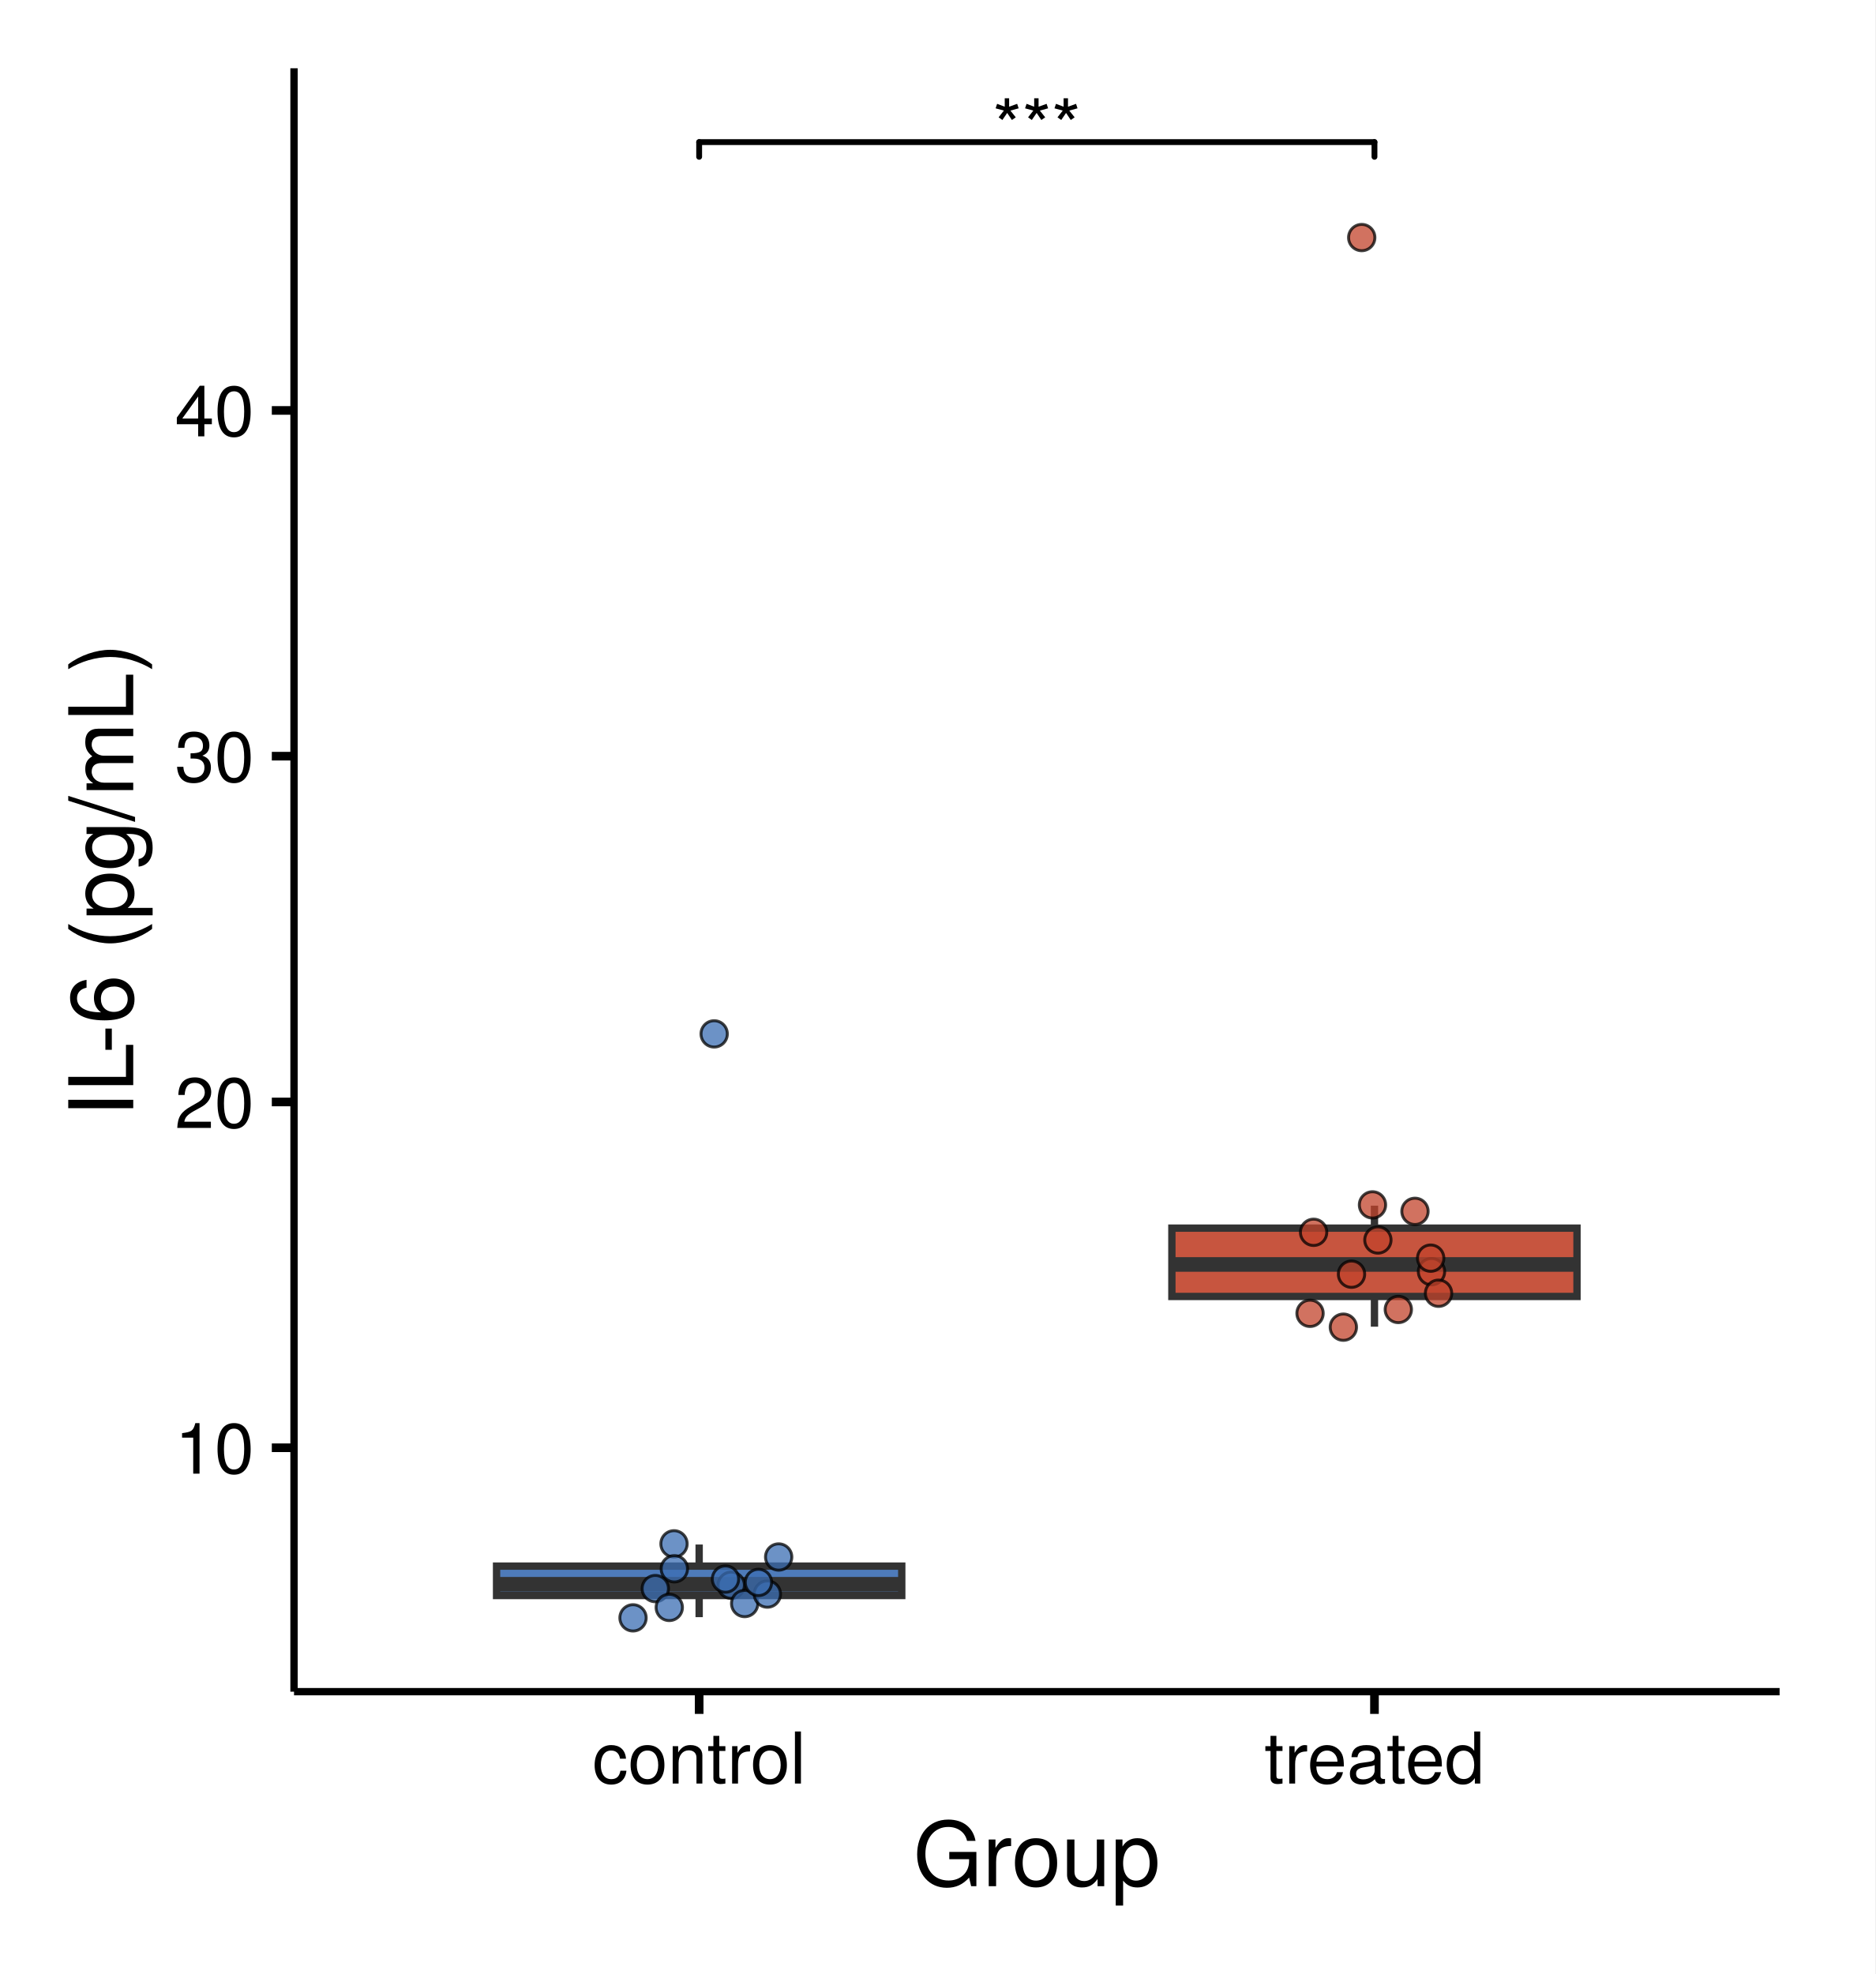
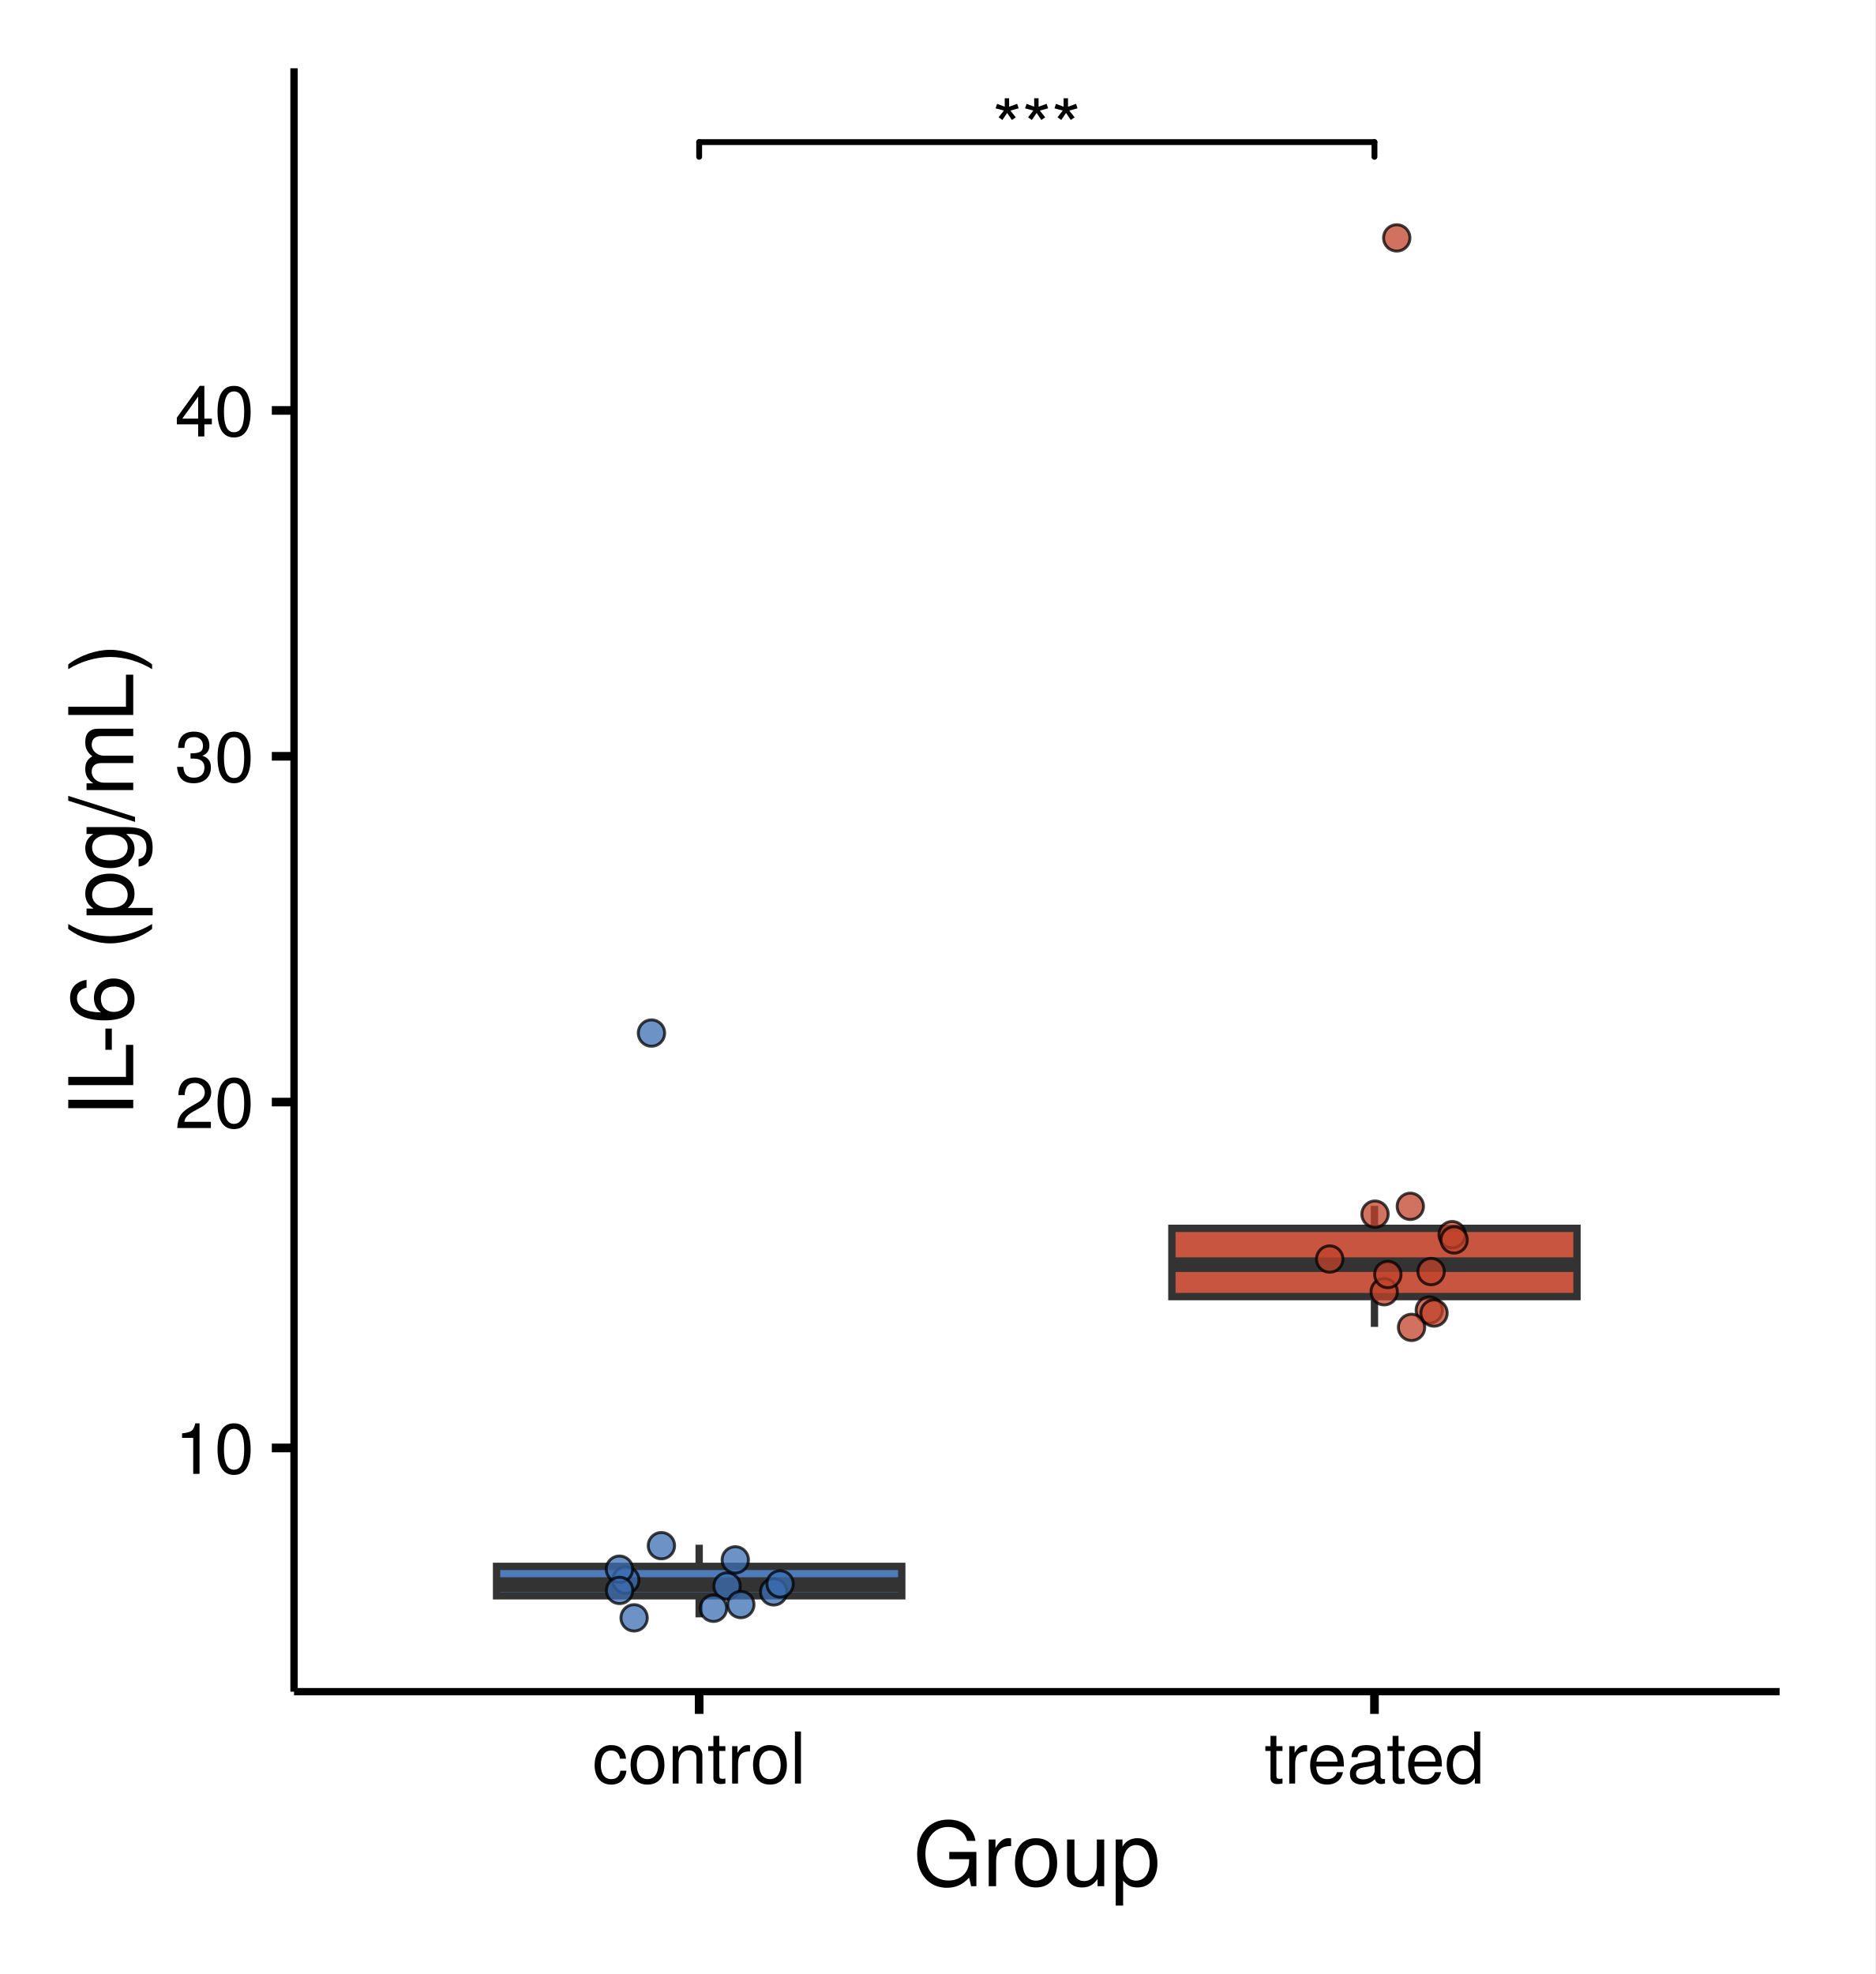
<svg xmlns="http://www.w3.org/2000/svg" class="svglite" width="273.60pt" height="288.00pt" viewBox="0 0 273.60 288.00">
  <defs>
    <style type="text/css">
    .svglite line, .svglite polyline, .svglite polygon, .svglite path, .svglite rect, .svglite circle {
      fill: none;
      stroke: #000000;
      stroke-linecap: round;
      stroke-linejoin: round;
      stroke-miterlimit: 10.00;
    }
    .svglite text {
      white-space: pre;
    }
  </style>
  </defs>
  <rect width="100%" height="100%" style="stroke: none; fill: #FFFFFF;" />
  <defs>
    <clipPath id="cpMC4wMHwyNzMuNjB8MC4wMHwyODguMDA=">
      <rect x="0.00" y="0.00" width="273.60" height="288.00" />
    </clipPath>
  </defs>
  <g clip-path="url(#cpMC4wMHwyNzMuNjB8MC4wMHwyODguMDA=)">
    <rect x="0.00" y="0.00" width="273.60" height="288.00" style="stroke-width: 1.26; stroke: #FFFFFF; fill: #FFFFFF;" />
  </g>
  <defs>
    <clipPath id="cpNDIuOTB8MjU5LjY1fDkuOTZ8MjQ2Ljgx">
      <rect x="42.90" y="9.96" width="216.76" height="236.85" />
    </clipPath>
  </defs>
  <g clip-path="url(#cpNDIuOTB8MjU5LjY1fDkuOTZ8MjQ2Ljgx)">
    <rect x="42.90" y="9.96" width="216.76" height="236.85" style="stroke-width: 1.26; stroke: none; fill: #FFFFFF;" />
-     <line x1="102.01" y1="228.49" x2="102.01" y2="225.34" style="stroke-width: 1.07; stroke: #333333; stroke-linecap: butt;" />
-     <line x1="102.01" y1="232.78" x2="102.01" y2="235.94" style="stroke-width: 1.07; stroke: #333333; stroke-linecap: butt;" />
-     <polygon points="72.45,228.49 72.45,232.78 131.57,232.78 131.57,228.49 72.45,228.49 " style="stroke-width: 1.07; stroke: #333333; stroke-linecap: butt; stroke-linejoin: miter; fill: #3B6DB3; fill-opacity: 0.90;" />
-     <line x1="72.45" y1="231.14" x2="131.57" y2="231.14" style="stroke-width: 2.13; stroke: #333333; stroke-linecap: butt; stroke-linejoin: miter;" />
-     <line x1="200.54" y1="179.18" x2="200.54" y2="175.90" style="stroke-width: 1.07; stroke: #333333; stroke-linecap: butt;" />
-     <line x1="200.54" y1="189.15" x2="200.54" y2="193.56" style="stroke-width: 1.07; stroke: #333333; stroke-linecap: butt;" />
-     <polygon points="170.98,179.18 170.98,189.15 230.09,189.15 230.09,179.18 170.98,179.18 " style="stroke-width: 1.07; stroke: #333333; stroke-linecap: butt; stroke-linejoin: miter; fill: #C1432B; fill-opacity: 0.90;" />
-     <line x1="170.98" y1="184.48" x2="230.09" y2="184.48" style="stroke-width: 2.13; stroke: #333333; stroke-linecap: butt; stroke-linejoin: miter;" />
-     <circle cx="92.36" cy="236.04" r="1.92" style="stroke-width: 0.43; stroke: #000000; stroke-opacity: 0.75; fill: #3B6DB3; fill-opacity: 0.75;" />
-     <circle cx="106.69" cy="231.28" r="1.92" style="stroke-width: 0.43; stroke: #000000; stroke-opacity: 0.75; fill: #3B6DB3; fill-opacity: 0.75;" />
-     <circle cx="108.65" cy="233.95" r="1.92" style="stroke-width: 0.43; stroke: #000000; stroke-opacity: 0.75; fill: #3B6DB3; fill-opacity: 0.75;" />
-     <circle cx="98.34" cy="225.24" r="1.92" style="stroke-width: 0.43; stroke: #000000; stroke-opacity: 0.75; fill: #3B6DB3; fill-opacity: 0.75;" />
-     <circle cx="105.85" cy="230.38" r="1.92" style="stroke-width: 0.43; stroke: #000000; stroke-opacity: 0.75; fill: #3B6DB3; fill-opacity: 0.75;" />
-     <circle cx="111.96" cy="232.57" r="1.92" style="stroke-width: 0.43; stroke: #000000; stroke-opacity: 0.75; fill: #3B6DB3; fill-opacity: 0.75;" />
-     <circle cx="98.39" cy="228.88" r="1.92" style="stroke-width: 0.43; stroke: #000000; stroke-opacity: 0.75; fill: #3B6DB3; fill-opacity: 0.75;" />
-     <circle cx="104.20" cy="150.84" r="1.92" style="stroke-width: 0.43; stroke: #000000; stroke-opacity: 0.75; fill: #3B6DB3; fill-opacity: 0.75;" />
-     <circle cx="95.61" cy="231.77" r="1.92" style="stroke-width: 0.43; stroke: #000000; stroke-opacity: 0.75; fill: #3B6DB3; fill-opacity: 0.75;" />
-     <circle cx="110.66" cy="230.87" r="1.92" style="stroke-width: 0.43; stroke: #000000; stroke-opacity: 0.75; fill: #3B6DB3; fill-opacity: 0.75;" />
-     <circle cx="97.65" cy="234.52" r="1.92" style="stroke-width: 0.43; stroke: #000000; stroke-opacity: 0.75; fill: #3B6DB3; fill-opacity: 0.75;" />
-     <circle cx="113.61" cy="227.16" r="1.92" style="stroke-width: 0.43; stroke: #000000; stroke-opacity: 0.75; fill: #3B6DB3; fill-opacity: 0.75;" />
-     <circle cx="204.02" cy="191.05" r="1.92" style="stroke-width: 0.43; stroke: #000000; stroke-opacity: 0.75; fill: #C1432B; fill-opacity: 0.75;" />
-     <circle cx="191.66" cy="179.79" r="1.92" style="stroke-width: 0.43; stroke: #000000; stroke-opacity: 0.75; fill: #C1432B; fill-opacity: 0.75;" />
-     <circle cx="208.86" cy="185.53" r="1.92" style="stroke-width: 0.43; stroke: #000000; stroke-opacity: 0.75; fill: #C1432B; fill-opacity: 0.75;" />
-     <circle cx="196.00" cy="193.63" r="1.92" style="stroke-width: 0.43; stroke: #000000; stroke-opacity: 0.75; fill: #C1432B; fill-opacity: 0.75;" />
-     <circle cx="198.68" cy="34.66" r="1.92" style="stroke-width: 0.43; stroke: #000000; stroke-opacity: 0.75; fill: #C1432B; fill-opacity: 0.75;" />
-     <circle cx="200.25" cy="175.79" r="1.92" style="stroke-width: 0.43; stroke: #000000; stroke-opacity: 0.75; fill: #C1432B; fill-opacity: 0.75;" />
-     <circle cx="208.74" cy="183.56" r="1.92" style="stroke-width: 0.43; stroke: #000000; stroke-opacity: 0.75; fill: #C1432B; fill-opacity: 0.75;" />
-     <circle cx="209.89" cy="188.68" r="1.92" style="stroke-width: 0.43; stroke: #000000; stroke-opacity: 0.75; fill: #C1432B; fill-opacity: 0.75;" />
-     <circle cx="206.45" cy="176.73" r="1.92" style="stroke-width: 0.43; stroke: #000000; stroke-opacity: 0.75; fill: #C1432B; fill-opacity: 0.75;" />
-     <circle cx="197.19" cy="185.90" r="1.92" style="stroke-width: 0.43; stroke: #000000; stroke-opacity: 0.75; fill: #C1432B; fill-opacity: 0.75;" />
-     <circle cx="191.14" cy="191.61" r="1.92" style="stroke-width: 0.43; stroke: #000000; stroke-opacity: 0.75; fill: #C1432B; fill-opacity: 0.75;" />
-     <circle cx="201.04" cy="180.91" r="1.92" style="stroke-width: 0.43; stroke: #000000; stroke-opacity: 0.75; fill: #C1432B; fill-opacity: 0.75;" />
+     <line x1="102.01" y1="228.53" x2="102.01" y2="225.37" style="stroke-width: 1.07; stroke: #333333; stroke-linecap: butt;" />
+     <line x1="102.01" y1="232.82" x2="102.01" y2="235.97" style="stroke-width: 1.07; stroke: #333333; stroke-linecap: butt;" />
+     <polygon points="72.45,228.53 72.45,232.82 131.57,232.82 131.57,228.53 72.45,228.53 " style="stroke-width: 1.07; stroke: #333333; stroke-linecap: butt; stroke-linejoin: miter; fill: #3B6DB3; fill-opacity: 0.90;" />
+     <line x1="72.45" y1="231.18" x2="131.57" y2="231.18" style="stroke-width: 2.13; stroke: #333333; stroke-linecap: butt; stroke-linejoin: miter;" />
+     <line x1="200.54" y1="179.21" x2="200.54" y2="175.93" style="stroke-width: 1.07; stroke: #333333; stroke-linecap: butt;" />
+     <line x1="200.54" y1="189.17" x2="200.54" y2="193.59" style="stroke-width: 1.07; stroke: #333333; stroke-linecap: butt;" />
+     <polygon points="170.98,179.21 170.98,189.17 230.09,189.17 230.09,179.21 170.98,179.21 " style="stroke-width: 1.07; stroke: #333333; stroke-linecap: butt; stroke-linejoin: miter; fill: #C1432B; fill-opacity: 0.90;" />
+     <line x1="170.98" y1="184.51" x2="230.09" y2="184.51" style="stroke-width: 2.13; stroke: #333333; stroke-linecap: butt; stroke-linejoin: miter;" />
+     <circle cx="92.52" cy="236.04" r="1.92" style="stroke-width: 0.43; stroke: #000000; stroke-opacity: 0.75; fill: #3B6DB3; fill-opacity: 0.75;" />
+     <circle cx="106.08" cy="231.39" r="1.92" style="stroke-width: 0.43; stroke: #000000; stroke-opacity: 0.75; fill: #3B6DB3; fill-opacity: 0.75;" />
+     <circle cx="108.09" cy="234.10" r="1.92" style="stroke-width: 0.43; stroke: #000000; stroke-opacity: 0.75; fill: #3B6DB3; fill-opacity: 0.75;" />
+     <circle cx="96.50" cy="225.51" r="1.92" style="stroke-width: 0.43; stroke: #000000; stroke-opacity: 0.75; fill: #3B6DB3; fill-opacity: 0.75;" />
+     <circle cx="91.30" cy="230.52" r="1.92" style="stroke-width: 0.43; stroke: #000000; stroke-opacity: 0.75; fill: #3B6DB3; fill-opacity: 0.75;" />
+     <circle cx="112.88" cy="232.25" r="1.92" style="stroke-width: 0.43; stroke: #000000; stroke-opacity: 0.75; fill: #3B6DB3; fill-opacity: 0.75;" />
+     <circle cx="90.38" cy="228.94" r="1.92" style="stroke-width: 0.43; stroke: #000000; stroke-opacity: 0.75; fill: #3B6DB3; fill-opacity: 0.75;" />
+     <circle cx="95.05" cy="150.72" r="1.92" style="stroke-width: 0.43; stroke: #000000; stroke-opacity: 0.75; fill: #3B6DB3; fill-opacity: 0.75;" />
+     <circle cx="90.40" cy="232.04" r="1.92" style="stroke-width: 0.43; stroke: #000000; stroke-opacity: 0.75; fill: #3B6DB3; fill-opacity: 0.75;" />
+     <circle cx="113.82" cy="231.09" r="1.92" style="stroke-width: 0.43; stroke: #000000; stroke-opacity: 0.75; fill: #3B6DB3; fill-opacity: 0.75;" />
+     <circle cx="104.10" cy="234.64" r="1.92" style="stroke-width: 0.43; stroke: #000000; stroke-opacity: 0.75; fill: #3B6DB3; fill-opacity: 0.75;" />
+     <circle cx="107.28" cy="227.58" r="1.92" style="stroke-width: 0.43; stroke: #000000; stroke-opacity: 0.75; fill: #3B6DB3; fill-opacity: 0.75;" />
+     <circle cx="208.54" cy="191.14" r="1.92" style="stroke-width: 0.43; stroke: #000000; stroke-opacity: 0.75; fill: #C1432B; fill-opacity: 0.75;" />
+     <circle cx="211.87" cy="180.13" r="1.92" style="stroke-width: 0.43; stroke: #000000; stroke-opacity: 0.75; fill: #C1432B; fill-opacity: 0.75;" />
+     <circle cx="208.80" cy="185.52" r="1.92" style="stroke-width: 0.43; stroke: #000000; stroke-opacity: 0.75; fill: #C1432B; fill-opacity: 0.75;" />
+     <circle cx="205.95" cy="193.66" r="1.92" style="stroke-width: 0.43; stroke: #000000; stroke-opacity: 0.75; fill: #C1432B; fill-opacity: 0.75;" />
+     <circle cx="203.79" cy="34.71" r="1.92" style="stroke-width: 0.43; stroke: #000000; stroke-opacity: 0.75; fill: #C1432B; fill-opacity: 0.75;" />
+     <circle cx="205.77" cy="176.00" r="1.92" style="stroke-width: 0.43; stroke: #000000; stroke-opacity: 0.75; fill: #C1432B; fill-opacity: 0.75;" />
+     <circle cx="194.01" cy="183.69" r="1.92" style="stroke-width: 0.43; stroke: #000000; stroke-opacity: 0.75; fill: #C1432B; fill-opacity: 0.75;" />
+     <circle cx="201.96" cy="188.46" r="1.92" style="stroke-width: 0.43; stroke: #000000; stroke-opacity: 0.75; fill: #C1432B; fill-opacity: 0.75;" />
+     <circle cx="200.62" cy="177.14" r="1.92" style="stroke-width: 0.43; stroke: #000000; stroke-opacity: 0.75; fill: #C1432B; fill-opacity: 0.75;" />
+     <circle cx="202.49" cy="185.95" r="1.92" style="stroke-width: 0.43; stroke: #000000; stroke-opacity: 0.75; fill: #C1432B; fill-opacity: 0.75;" />
+     <circle cx="209.23" cy="191.57" r="1.92" style="stroke-width: 0.43; stroke: #000000; stroke-opacity: 0.75; fill: #C1432B; fill-opacity: 0.75;" />
+     <circle cx="212.16" cy="180.90" r="1.92" style="stroke-width: 0.43; stroke: #000000; stroke-opacity: 0.75; fill: #C1432B; fill-opacity: 0.75;" />
    <text x="151.27" y="22.38" text-anchor="middle" style="font-size: 11.04px; font-weight: 0; font-family: &quot;TeX Gyre Heros&quot;;" textLength="12.87px" lengthAdjust="spacingAndGlyphs">***</text>
    <line x1="102.01" y1="22.88" x2="102.01" y2="20.73" style="stroke-width: 0.85;" />
    <line x1="102.01" y1="20.73" x2="200.54" y2="20.73" style="stroke-width: 0.85;" />
    <line x1="200.54" y1="20.73" x2="200.54" y2="22.88" style="stroke-width: 0.85;" />
  </g>
  <g clip-path="url(#cpMC4wMHwyNzMuNjB8MC4wMHwyODguMDA=)">
    <polyline points="42.90,246.81 42.90,9.96 " style="stroke-width: 1.07; stroke-linecap: butt;" />
-     <text x="37.07" y="215.00" text-anchor="end" style="font-size: 10.40px; font-weight: 0; font-family: &quot;TeX Gyre Heros&quot;;" textLength="11.55px" lengthAdjust="spacingAndGlyphs">10</text>
-     <text x="37.07" y="164.56" text-anchor="end" style="font-size: 10.40px; font-weight: 0; font-family: &quot;TeX Gyre Heros&quot;;" textLength="11.55px" lengthAdjust="spacingAndGlyphs">20</text>
-     <text x="37.07" y="114.11" text-anchor="end" style="font-size: 10.40px; font-weight: 0; font-family: &quot;TeX Gyre Heros&quot;;" textLength="11.55px" lengthAdjust="spacingAndGlyphs">30</text>
-     <text x="37.07" y="63.66" text-anchor="end" style="font-size: 10.40px; font-weight: 0; font-family: &quot;TeX Gyre Heros&quot;;" textLength="11.55px" lengthAdjust="spacingAndGlyphs">40</text>
-     <polyline points="39.66,211.22 42.90,211.22 " style="stroke-width: 1.26; stroke-linecap: butt;" />
-     <polyline points="39.66,160.77 42.90,160.77 " style="stroke-width: 1.26; stroke-linecap: butt;" />
-     <polyline points="39.66,110.32 42.90,110.32 " style="stroke-width: 1.26; stroke-linecap: butt;" />
+     <text x="37.07" y="215.03" text-anchor="end" style="font-size: 10.40px; font-weight: 0; font-family: &quot;TeX Gyre Heros&quot;;" textLength="11.55px" lengthAdjust="spacingAndGlyphs">10</text>
+     <text x="37.07" y="164.58" text-anchor="end" style="font-size: 10.40px; font-weight: 0; font-family: &quot;TeX Gyre Heros&quot;;" textLength="11.55px" lengthAdjust="spacingAndGlyphs">20</text>
+     <text x="37.07" y="114.12" text-anchor="end" style="font-size: 10.40px; font-weight: 0; font-family: &quot;TeX Gyre Heros&quot;;" textLength="11.55px" lengthAdjust="spacingAndGlyphs">30</text>
+     <text x="37.07" y="63.67" text-anchor="end" style="font-size: 10.40px; font-weight: 0; font-family: &quot;TeX Gyre Heros&quot;;" textLength="11.55px" lengthAdjust="spacingAndGlyphs">40</text>
+     <polyline points="39.66,211.25 42.90,211.25 " style="stroke-width: 1.26; stroke-linecap: butt;" />
+     <polyline points="39.66,160.79 42.90,160.79 " style="stroke-width: 1.26; stroke-linecap: butt;" />
+     <polyline points="39.66,110.34 42.90,110.34 " style="stroke-width: 1.26; stroke-linecap: butt;" />
    <polyline points="39.66,59.88 42.90,59.88 " style="stroke-width: 1.26; stroke-linecap: butt;" />
    <polyline points="42.90,246.81 259.65,246.81 " style="stroke-width: 1.07; stroke-linecap: butt;" />
    <polyline points="102.01,250.05 102.01,246.81 " style="stroke-width: 1.26; stroke-linecap: butt;" />
    <polyline points="200.54,250.05 200.54,246.81 " style="stroke-width: 1.26; stroke-linecap: butt;" />
    <text x="102.01" y="260.21" text-anchor="middle" style="font-size: 10.40px; font-weight: 0; font-family: &quot;TeX Gyre Heros&quot;;" textLength="31.18px" lengthAdjust="spacingAndGlyphs">control</text>
    <text x="200.54" y="260.21" text-anchor="middle" style="font-size: 10.40px; font-weight: 0; font-family: &quot;TeX Gyre Heros&quot;;" textLength="32.34px" lengthAdjust="spacingAndGlyphs">treated</text>
    <text x="151.27" y="275.19" text-anchor="middle" style="font-size: 13.00px; font-weight: 0; font-family: &quot;TeX Gyre Heros&quot;;" textLength="36.13px" lengthAdjust="spacingAndGlyphs">Group</text>
    <text transform="translate(19.44,128.39) rotate(-90)" text-anchor="middle" style="font-size: 13.00px; font-weight: 0; font-family: &quot;TeX Gyre Heros&quot;;" textLength="70.80px" lengthAdjust="spacingAndGlyphs">IL-6 (pg/mL)</text>
  </g>
</svg>
